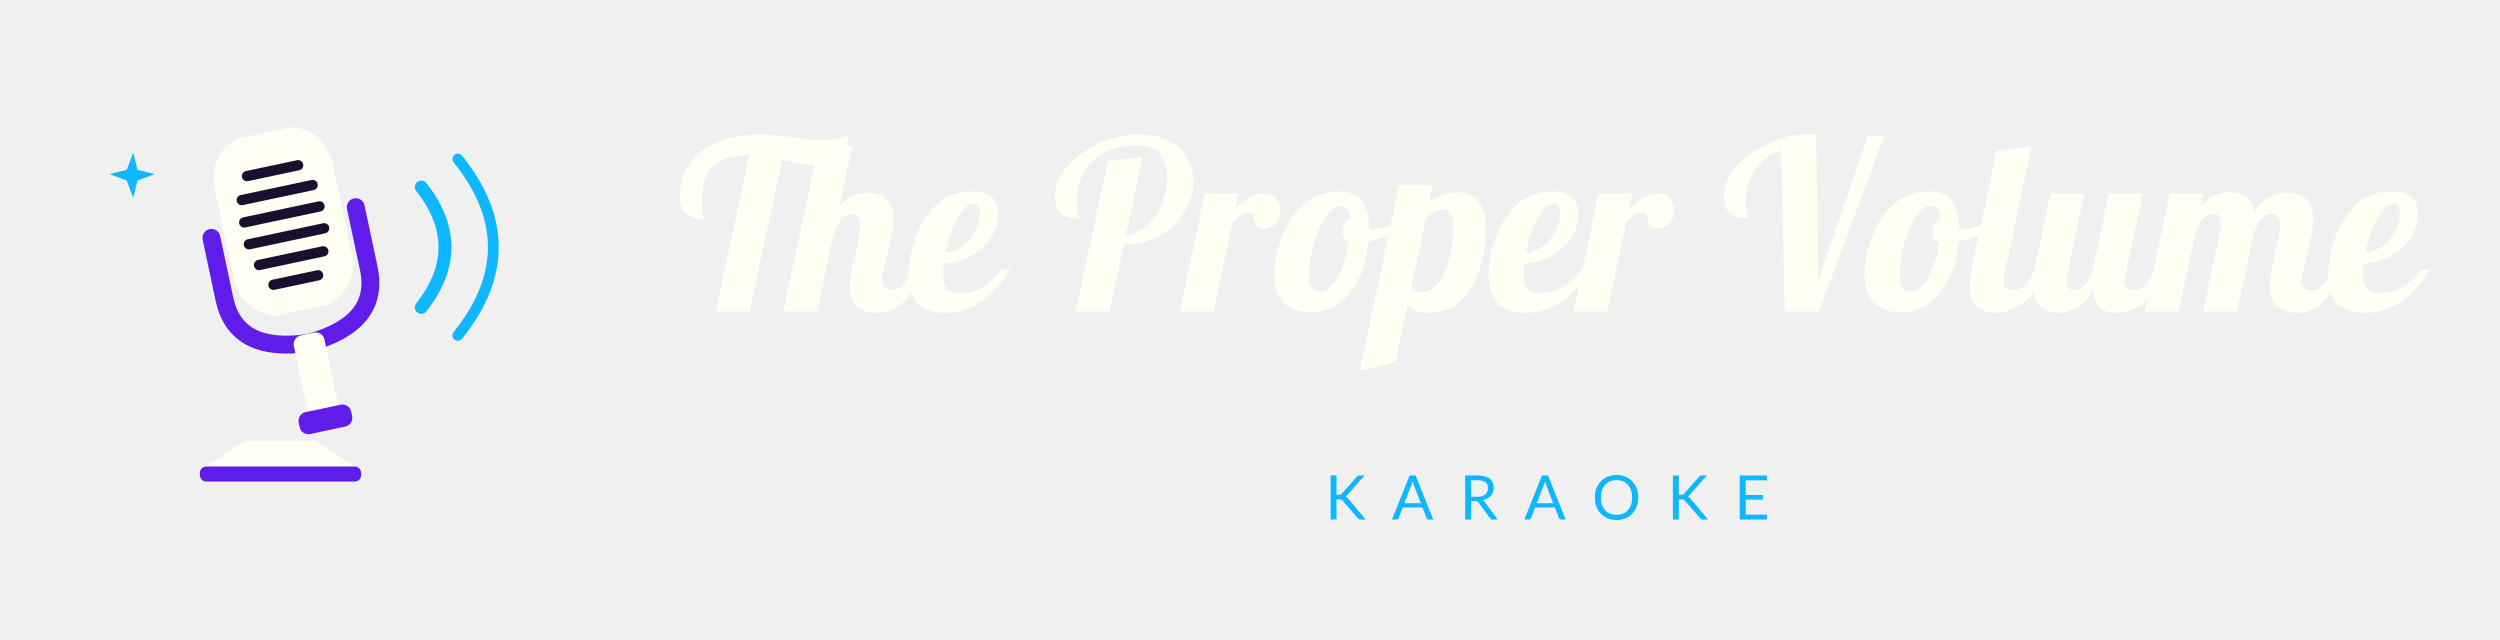
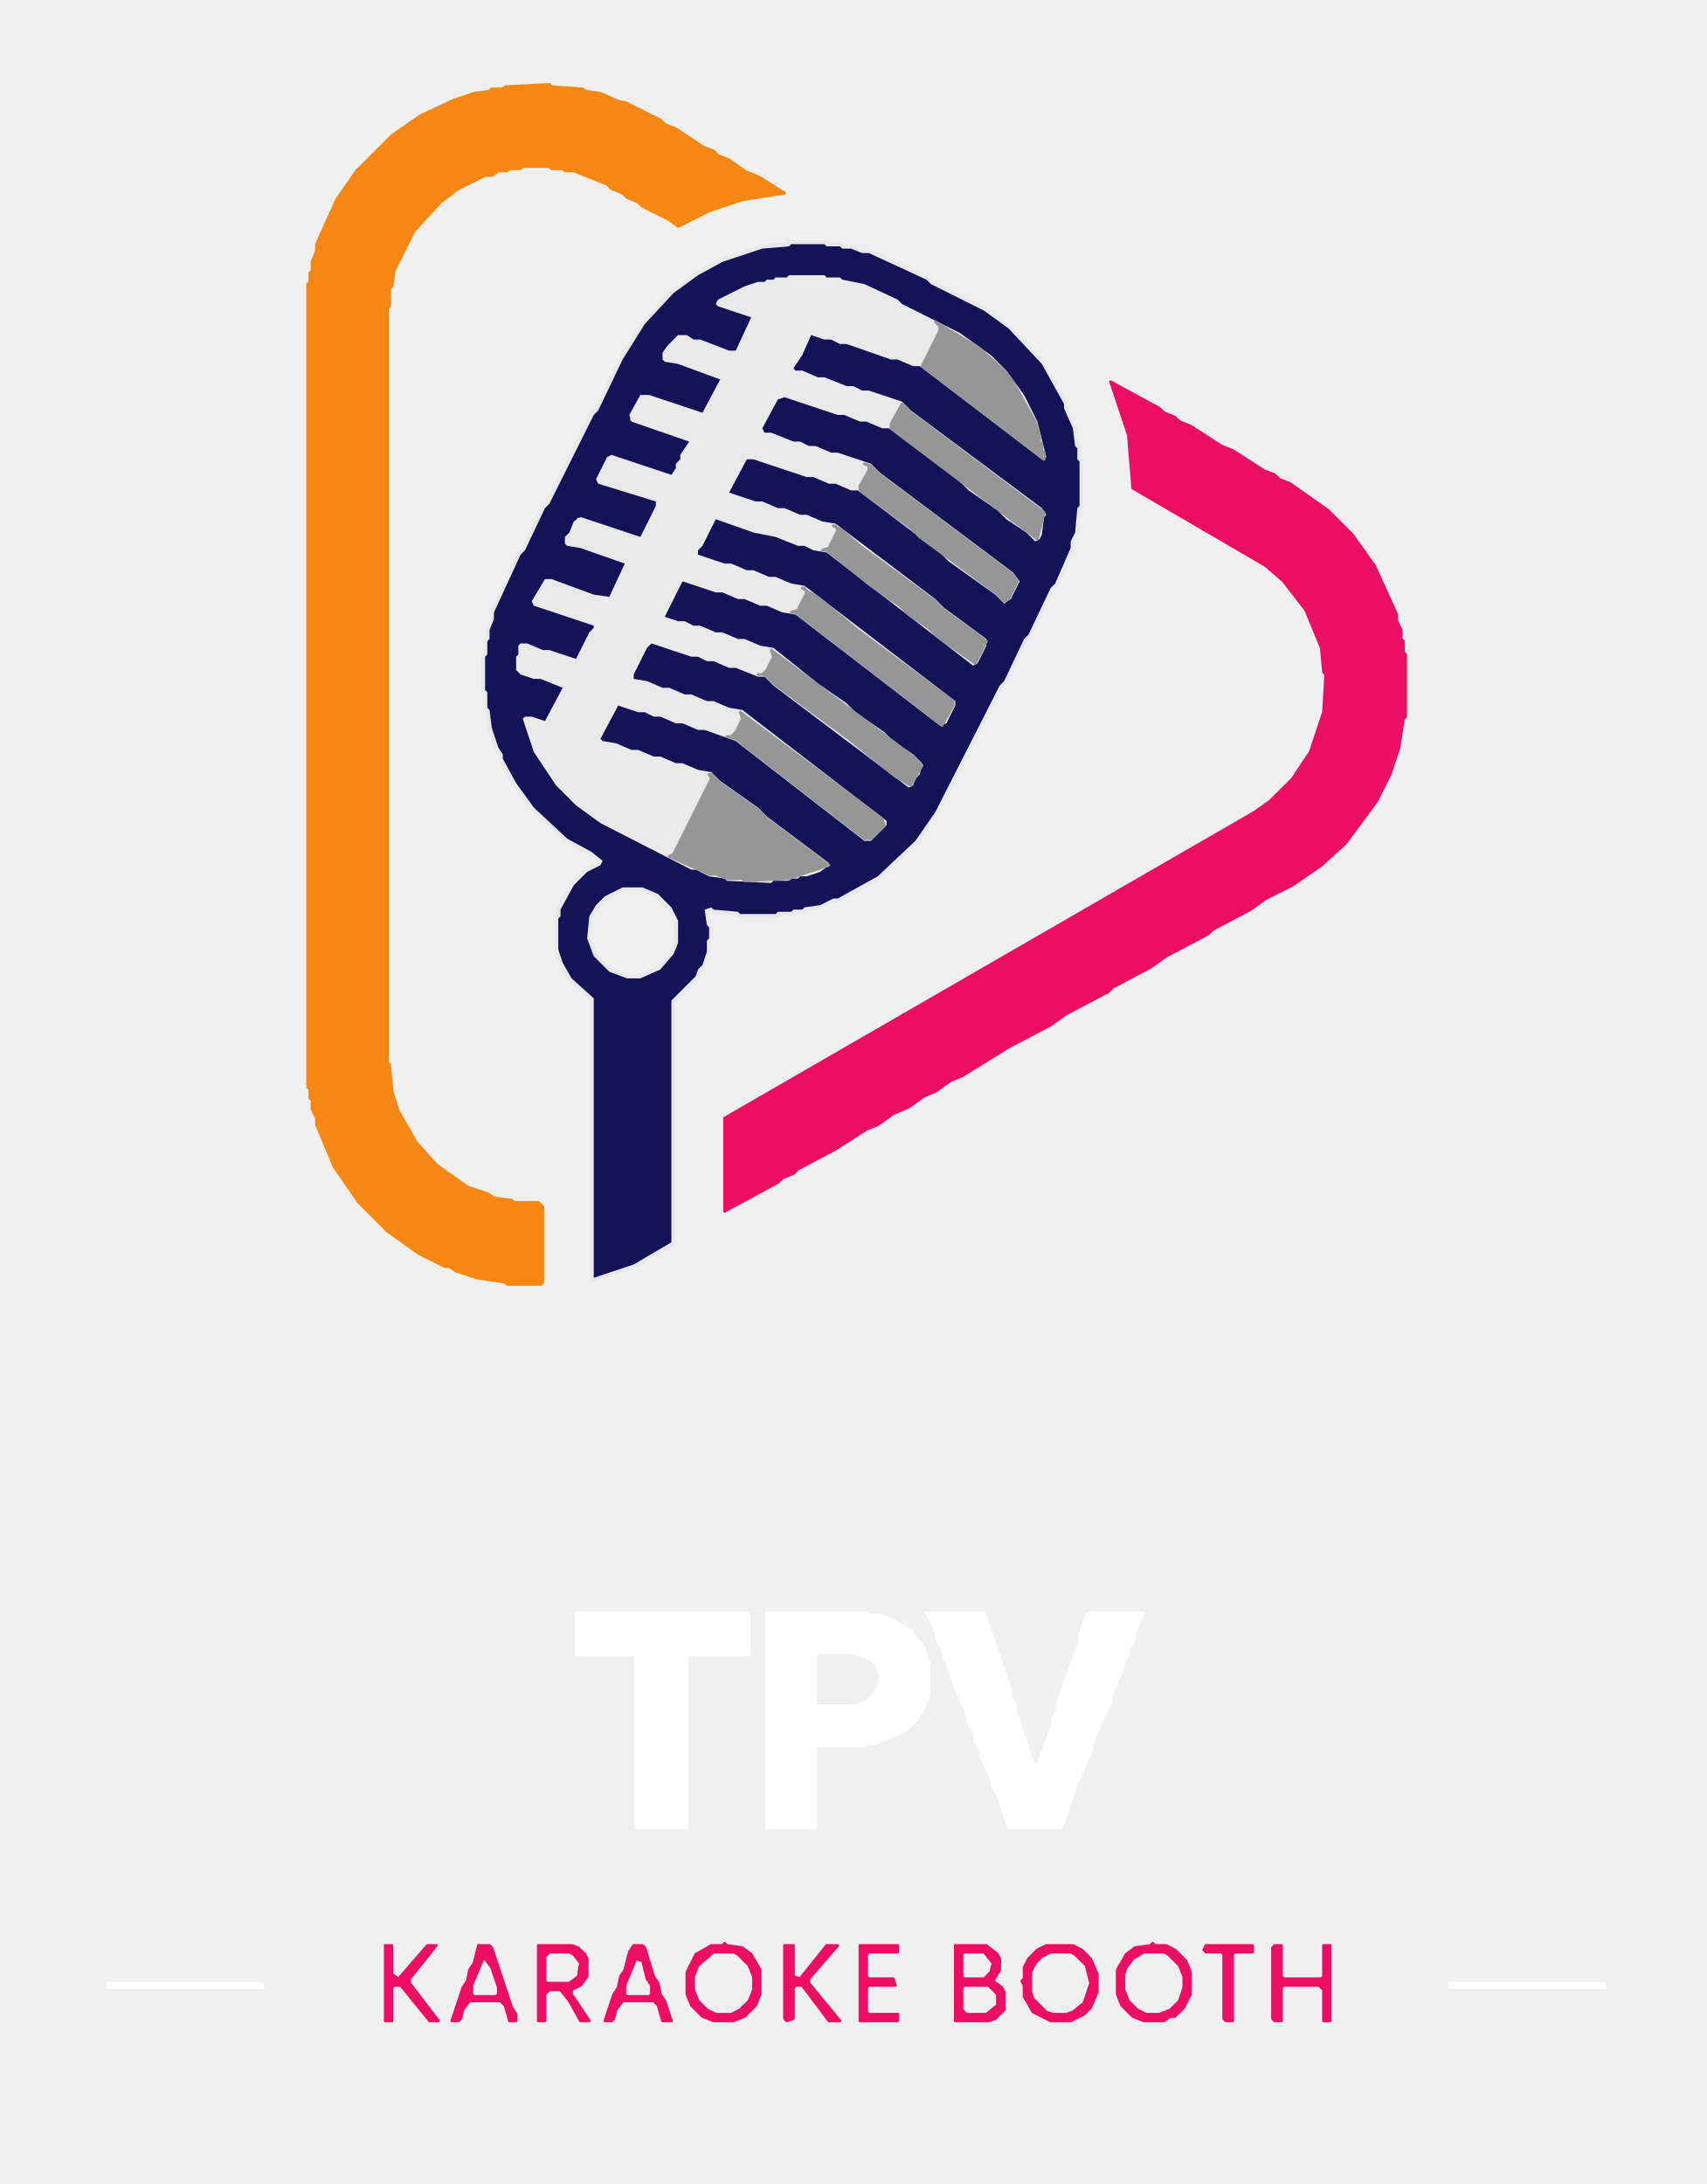
- <svg xmlns="http://www.w3.org/2000/svg" viewBox="0 0 1000 256" role="img">
-   <g transform="translate(12 6) scale(.86)">
-     <g transform="translate(124 125) rotate(-12) scale(1.04)">
-       <path d="M-27 -48 Q-27 -65 -12 -69 L12 -69 Q27 -65 27 -48 L27 -9 Q27 6 13 12 L-13 12 Q-27 6 -27 -9 Z" fill="#FFFFF3" />
-       <rect x="-14.0" y="-54" width="28" height="4.6" rx="2.3" fill="#19102D" />
-       <rect x="-18.5" y="-44" width="37" height="4.6" rx="2.3" fill="#19102D" />
-       <rect x="-19.5" y="-34" width="39" height="4.6" rx="2.3" fill="#19102D" />
-       <rect x="-19.5" y="-24" width="39" height="4.6" rx="2.3" fill="#19102D" />
-       <rect x="-17.0" y="-14" width="34" height="4.6" rx="2.3" fill="#19102D" />
-       <rect x="-12.5" y="-4" width="25" height="4.6" rx="2.3" fill="#19102D" />
-       <path d="M-33 -28 L-33 0 Q-33 25 0 27 Q33 25 33 0 L33 -28" fill="none" stroke="#601CE9" stroke-width="8" stroke-linecap="round" stroke-linejoin="round" />
-       <rect x="-7" y="23" width="14" height="43" rx="4" fill="#FFFFF3" />
-       <rect x="-12" y="57" width="24" height="10" rx="4" fill="#601CE9" />
-     </g>
-     <path d="M100 198 L133 198 L151 210 L82 210 Z" fill="#FFFFF3" />
-     <rect x="79" y="210" width="75" height="7" rx="3" fill="#601CE9" />
-     <path d="M182 80 Q204 108 182 136" fill="none" stroke="#0EB7FF" stroke-width="6" stroke-linecap="round" stroke-linejoin="round" />
-     <path d="M199 67 Q232 108 199 149" fill="none" stroke="#0EB7FF" stroke-width="5" stroke-linecap="round" stroke-linejoin="round" />
-     <path d="M48 64 L50 72 L58 74 L50 77 L48 85 L45 77 L37 74 L45 72 Z" fill="#0EB7FF" />
+ <svg xmlns="http://www.w3.org/2000/svg" viewBox="0 0 1000 1280" role="img">
+   <g transform="translate(-328 -295) scale(1.3)">
+     <path fill="#131457" stroke="#E9E9E9" stroke-width="3.6" stroke-linejoin="round" paint-order="stroke fill" fill-rule="evenodd" d="M533,627 L542,627 L549,630 L555,636 L558,642 L558,652 L556,657 L550,664 L541,668 L535,668 L527,665 L520,658 L517,650 L518,640 L521,635 L525,631 Z M631,352 L632,353 L642,355 L657,362 L659,364 L685,377 L699,387 L706,394 L714,405 L720,417 L724,433 L722,434 L667,392 L664,392 L657,389 L654,389 L634,382 L631,382 L627,380 L624,380 L618,378 L614,387 L610,393 L611,394 L614,394 L621,397 L624,397 L634,401 L637,401 L641,403 L644,403 L659,408 L663,412 L722,456 L724,459 L723,460 L722,468 L721,470 L719,471 L715,467 L706,461 L702,457 L689,448 L685,444 L653,420 L650,420 L643,417 L640,417 L633,414 L630,414 L606,406 L603,407 L596,420 L597,422 L600,422 L610,426 L613,426 L617,428 L620,428 L627,431 L630,431 L645,436 L649,440 L709,485 L712,489 L708,497 L705,499 L701,495 L680,480 L676,476 L639,448 L636,448 L629,445 L626,445 L619,442 L616,442 L592,434 L589,434 L581,449 L593,453 L596,453 L603,456 L606,456 L613,459 L616,459 L623,462 L629,463 L674,497 L678,501 L697,515 L697,518 L693,526 L691,527 L625,476 L619,475 L615,473 L612,473 L602,469 L592,467 L575,461 L569,473 L567,475 L567,477 L579,481 L582,481 L589,484 L592,484 L599,487 L602,487 L609,490 L615,491 L683,543 L683,545 L679,553 L676,554 L611,504 L605,503 L598,500 L595,500 L588,497 L585,497 L578,494 L575,494 L560,489 L552,505 L558,507 L561,507 L565,509 L568,509 L575,512 L578,512 L585,515 L588,515 L595,518 L601,519 L621,535 L634,544 L638,548 L651,557 L655,561 L664,567 L668,571 L667,576 L665,578 L664,581 L662,582 L601,536 L597,532 L594,532 L584,528 L581,528 L574,525 L571,525 L567,523 L564,523 L546,517 L544,519 L538,531 L538,533 L544,534 L551,537 L554,537 L561,540 L564,540 L571,543 L574,543 L581,546 L587,547 L652,597 L652,599 L645,606 L642,606 L584,561 L570,556 L567,556 L560,553 L557,553 L550,550 L547,550 L543,548 L540,548 L531,545 L523,560 L524,561 L530,562 L537,565 L540,565 L547,568 L550,568 L557,571 L560,571 L567,574 L573,575 L577,579 L594,591 L598,595 L626,616 L626,617 L622,620 L616,622 L613,622 L612,623 L609,623 L608,624 L601,624 L600,625 L580,624 L579,623 L572,622 L566,619 L564,619 L523,598 L512,590 L503,581 L493,566 L488,551 L489,550 L492,550 L498,552 L506,537 L496,533 L493,533 L487,531 L485,529 L485,523 L486,522 L486,518 L487,517 L490,517 L497,520 L500,520 L512,524 L518,512 L520,510 L520,509 L493,500 L492,498 L498,488 L501,488 L520,495 L527,496 L534,481 L514,474 L508,473 L507,472 L507,469 L509,467 L511,462 L514,460 L541,469 L548,455 L548,453 L522,445 L521,443 L526,433 L528,432 L555,441 L557,438 L557,436 L559,434 L559,432 L563,426 L537,417 L536,414 L541,405 L545,405 L569,413 L577,398 L558,391 L552,390 L551,389 L551,386 L553,383 L558,378 L562,378 L565,380 L568,380 L581,385 L584,385 L591,370 L576,365 L575,364 L576,362 L588,356 L594,354 L597,354 L598,353 L601,353 L602,352 L607,352 L608,351 L624,351 L625,352 Z M644,341 L641,341 L636,339 L632,339 L631,338 L625,338 L624,337 L609,337 L608,338 L596,339 L578,345 L567,351 L556,359 L543,373 L533,389 L522,412 L520,414 L500,454 L498,456 L489,475 L487,477 L475,503 L475,506 L473,511 L473,515 L472,516 L472,522 L471,523 L471,538 L472,539 L472,546 L473,547 L474,555 L477,564 L479,567 L479,569 L485,580 L493,591 L508,605 L519,611 L524,615 L523,617 L517,620 L511,626 L505,637 L505,640 L504,641 L504,655 L506,661 L510,668 L520,677 L520,803 L538,797 L555,787 L555,678 L566,667 L567,664 L569,662 L571,656 L571,651 L572,650 L572,645 L571,644 L570,637 L573,636 L574,637 L585,638 L586,639 L602,639 L603,638 L609,638 L610,637 L614,637 L615,636 L622,635 L628,632 L630,632 L648,622 L665,606 L674,593 L703,536 L705,534 L714,515 L716,513 L726,492 L728,490 L735,474 L735,471 L737,467 L738,456 L739,455 L739,435 L738,434 L738,429 L737,428 L736,420 L732,411 L732,409 L722,391 L707,375 L696,367 L672,355 L670,353 Z" />
+     <path fill="#E9E9E9" stroke="#E9E9E9" stroke-width="1.25" stroke-linejoin="round" paint-order="stroke fill" fill-rule="evenodd" d="M643,357 L637,356 L633,354 L628,354 L627,353 L605,353 L604,354 L600,354 L599,355 L596,355 L587,358 L577,363 L577,364 L589,368 L592,368 L593,369 L593,371 L591,373 L584,387 L558,379 L552,388 L577,396 L578,397 L578,400 L574,408 L570,414 L566,414 L542,406 L537,416 L543,417 L561,423 L564,425 L564,427 L556,442 L552,442 L536,436 L533,436 L527,434 L523,442 L524,444 L547,451 L550,453 L543,468 L541,470 L538,470 L513,461 L510,468 L508,470 L508,471 L534,479 L536,481 L528,497 L525,498 L499,489 L494,497 L494,499 L521,508 L521,511 L516,521 L512,526 L489,518 L487,519 L487,529 L504,534 L507,536 L507,538 L499,553 L494,553 L489,551 L492,560 L497,570 L504,580 L514,590 L524,597 L553,612 L555,612 L572,577 L548,569 L545,569 L538,566 L535,566 L528,563 L525,563 L522,561 L522,558 L530,544 L535,544 L542,547 L552,549 L579,558 L582,558 L587,549 L572,544 L569,544 L562,541 L552,539 L542,535 L539,535 L537,534 L536,532 L543,518 L545,516 L549,515 L550,517 L556,519 L559,519 L563,521 L566,521 L573,524 L576,524 L583,527 L586,527 L593,530 L596,530 L601,521 L586,516 L583,516 L576,513 L573,513 L566,510 L563,510 L556,507 L553,507 L551,505 L551,503 L556,494 L556,492 L558,491 L560,488 L570,490 L580,494 L583,494 L590,497 L600,499 L607,502 L611,502 L615,493 L600,488 L597,488 L590,485 L587,485 L580,482 L577,482 L570,479 L567,479 L565,476 L574,460 L584,462 L591,465 L594,465 L624,475 L629,465 L614,460 L611,460 L604,457 L594,455 L587,452 L581,451 L580,448 L587,434 L589,432 L598,435 L601,435 L605,437 L608,437 L615,440 L618,440 L639,447 L643,439 L641,436 L635,435 L628,432 L625,432 L618,429 L615,429 L608,426 L605,426 L598,423 L595,423 L594,421 L600,409 L604,404 L653,419 L658,409 L652,407 L649,407 L642,404 L639,404 L635,402 L632,402 L625,399 L622,399 L615,396 L612,396 L609,394 L609,392 L618,376 L629,380 L632,380 L636,382 L646,384 L656,388 L659,388 L666,391 L668,390 L676,374 Z" />
+     <path fill="#969696" stroke="#969696" stroke-width="1.25" stroke-linejoin="round" paint-order="stroke fill" fill-rule="evenodd" d="M554,613 L572,621 L575,621 L580,623 L587,623 L588,624 L608,623 L626,617 L598,596 L594,592 L577,580 L573,576 L572,576 L573,578 L556,612 Z M586,548 L587,551 L584,557 L582,559 L580,559 L584,560 L642,605 L645,605 L651,599 L650,596 Z M600,520 L601,523 L598,529 L596,531 L594,531 L597,531 L601,535 L635,560 L656,577 L663,581 L668,572 L664,568 Z M614,492 L615,492 L616,494 L612,502 L609,503 L611,503 L677,554 L682,545 L682,543 L639,511 L622,497 Z M628,464 L629,464 L630,466 L626,474 L623,475 L625,475 L645,491 L658,500 L662,504 L671,510 L675,514 L692,526 L697,516 L678,502 L674,498 L640,473 L632,466 Z M642,436 L644,437 L644,439 L640,446 L640,448 L663,465 L667,469 L701,494 L705,498 L707,497 L711,489 L709,486 L649,441 L645,437 Z M659,409 L654,418 L654,420 L720,470 L723,458 L663,413 Z M674,372 L676,374 L676,376 L668,392 L723,434 L723,431 L722,430 L722,427 L721,426 L721,423 L719,417 L709,399 L705,394 L694,384 Z" />
+     <path fill="#F68713" stroke="#F68713" stroke-width="1.25" stroke-linejoin="round" paint-order="stroke fill" fill-rule="evenodd" d="M500,265 L480,266 L479,267 L474,267 L473,268 L466,269 L457,272 L442,279 L429,288 L413,304 L404,317 L395,337 L395,340 L393,345 L393,349 L392,350 L392,354 L391,355 L391,717 L392,718 L392,722 L393,723 L393,727 L395,731 L395,734 L403,753 L414,769 L427,782 L441,792 L453,798 L455,798 L458,800 L467,803 L480,805 L481,806 L496,806 L497,805 L497,771 L495,769 L484,769 L483,768 L475,767 L472,765 L463,762 L449,752 L440,742 L432,728 L429,719 L428,707 L427,706 L427,366 L428,365 L428,357 L429,356 L430,349 L439,331 L451,318 L459,312 L471,306 L474,306 L477,304 L481,304 L482,303 L487,303 L488,302 L500,302 L501,303 L506,303 L507,304 L511,304 L526,310 L528,312 L533,314 L535,316 L540,318 L542,320 L554,326 L558,329 L572,322 L587,317 L606,314 L595,307 L588,304 L581,299 L576,297 L574,295 L569,293 L557,285 L552,283 L550,281 L534,273 L532,273 L523,269 L516,268 L515,267 L501,266 Z" />
+     <path fill="#ED0D63" stroke="#ED0D63" stroke-width="1.25" stroke-linejoin="round" paint-order="stroke fill" fill-rule="evenodd" d="M851,457 L834,445 L829,443 L827,441 L822,439 L808,430 L803,428 L789,419 L784,417 L782,415 L777,413 L775,411 L753,399 L761,423 L763,447 L823,482 L831,489 L841,502 L848,519 L849,530 L850,531 L849,548 L843,566 L835,578 L825,588 L818,593 L579,731 L579,773 L603,760 L605,758 L610,756 L612,754 L629,745 L643,736 L648,734 L655,729 L662,726 L669,721 L674,719 L681,714 L686,712 L707,699 L726,689 L733,684 L752,674 L754,672 L771,663 L778,658 L797,648 L799,646 L816,637 L823,632 L835,626 L848,617 L859,607 L873,588 L879,576 L883,564 L885,551 L886,550 L886,522 L885,521 L885,516 L884,515 L884,511 L882,507 L882,504 L872,482 L862,468 Z" />
+     <path fill="#FFFFFF" stroke="#FFFFFF" stroke-width="1.25" stroke-linejoin="round" paint-order="stroke fill" fill-rule="evenodd" d="M906,1121 L906,1123 L976,1123 L975,1121 Z M301,1121 L301,1123 L371,1123 L370,1121 Z M620,973 L621,972 L637,972 L645,975 L647,977 L649,982 L649,985 L647,990 L643,994 L638,996 L621,996 L620,995 Z M670,954 L674,962 L675,967 L677,970 L678,975 L680,978 L681,983 L688,999 L689,1004 L691,1007 L692,1012 L694,1015 L695,1020 L699,1028 L700,1033 L702,1036 L707,1051 L731,1051 L737,1033 L744,1017 L745,1012 L753,994 L754,989 L756,986 L756,984 L758,981 L759,976 L761,973 L761,971 L763,968 L764,963 L768,954 L743,954 L742,955 L739,964 L739,967 L729,995 L729,998 L727,1001 L727,1004 L720,1023 L718,1022 L710,998 L710,995 L708,992 L708,989 L696,954 Z M648,955 L644,955 L643,954 L598,954 L598,1051 L620,1051 L620,1015 L621,1014 L642,1014 L643,1013 L647,1013 L659,1008 L662,1006 L668,999 L671,991 L671,976 L669,970 L663,962 L654,957 Z M512,954 L512,973 L538,973 L539,974 L539,1051 L562,1051 L562,974 L563,973 L590,973 L590,954 Z" />
+     <path fill="#ED0D63" stroke="#ED0D63" stroke-width="1.25" stroke-linejoin="round" paint-order="stroke fill" fill-rule="evenodd" transform="translate(15 0)" d="M671,1123 L672,1122 L683,1122 L687,1126 L687,1131 L682,1135 L673,1135 L671,1133 Z M524,1110 L527,1111 L529,1119 L531,1122 L531,1126 L530,1127 L520,1127 L519,1126 L519,1122 Z M455,1110 L456,1110 L459,1114 L462,1123 L462,1126 L461,1127 L451,1127 L450,1126 L450,1122 Z M753,1107 L762,1107 L764,1108 L769,1113 L771,1118 L771,1123 L769,1129 L765,1133 L760,1135 L754,1135 L750,1133 L746,1129 L744,1124 L744,1117 L745,1114 L748,1110 Z M711,1107 L720,1107 L722,1108 L727,1113 L729,1121 L726,1130 L721,1134 L718,1135 L712,1135 L709,1134 L703,1128 L702,1125 L702,1116 L704,1112 L707,1109 Z M671,1108 L672,1107 L681,1107 L685,1112 L684,1116 L681,1119 L672,1119 L671,1118 Z M559,1107 L568,1107 L570,1108 L575,1113 L577,1118 L577,1124 L575,1129 L571,1133 L567,1135 L560,1135 L556,1133 L552,1129 L550,1124 L550,1118 L552,1113 Z M483,1109 L485,1107 L494,1107 L496,1108 L499,1112 L498,1118 L494,1121 L484,1121 L483,1120 Z M812,1104 L811,1105 L811,1137 L812,1138 L815,1138 L815,1123 L816,1122 L832,1122 L834,1124 L834,1138 L837,1138 L837,1104 L834,1104 L834,1118 L833,1119 L816,1119 L815,1118 L815,1104 Z M781,1104 L780,1106 L781,1107 L788,1107 L789,1108 L789,1137 L790,1138 L793,1138 L793,1108 L794,1107 L802,1107 L802,1104 Z M709,1104 L705,1106 L701,1110 L699,1114 L699,1119 L698,1120 L699,1122 L699,1127 L703,1134 L711,1138 L720,1138 L726,1135 L729,1132 L732,1125 L732,1117 L729,1110 L725,1106 L721,1104 Z M668,1104 L668,1138 L683,1138 L686,1137 L690,1133 L690,1125 L689,1123 L685,1120 L688,1115 L688,1110 L687,1108 L682,1104 Z M625,1104 L625,1138 L642,1138 L642,1135 L629,1135 L628,1134 L628,1123 L629,1122 L641,1122 L640,1119 L629,1119 L628,1118 L628,1108 L629,1107 L642,1107 L642,1104 Z M591,1104 L591,1137 L592,1138 L595,1137 L595,1123 L596,1122 L599,1122 L611,1138 L616,1138 L602,1121 L602,1119 L615,1104 L610,1104 L598,1119 L595,1118 L595,1104 Z M523,1104 L521,1107 L519,1115 L517,1118 L516,1123 L514,1126 L510,1138 L513,1138 L514,1137 L515,1133 L518,1129 L532,1129 L534,1131 L536,1138 L540,1138 L537,1129 L535,1126 L534,1121 L532,1118 L528,1105 L527,1104 Z M480,1104 L480,1138 L483,1138 L483,1126 L485,1124 L490,1124 L494,1129 L499,1138 L503,1138 L495,1126 L495,1124 L499,1122 L502,1118 L502,1110 L501,1108 L498,1105 L495,1104 Z M453,1104 L451,1112 L449,1115 L448,1120 L446,1123 L441,1138 L444,1138 L445,1137 L446,1133 L449,1129 L463,1129 L465,1131 L467,1138 L470,1138 L470,1135 L468,1132 L459,1105 L458,1104 Z M411,1104 L411,1138 L414,1138 L414,1123 L415,1122 L418,1122 L431,1138 L435,1138 L422,1121 L422,1119 L434,1104 L430,1104 L417,1119 L414,1117 L414,1104 Z M749,1105 L745,1108 L741,1115 L741,1126 L743,1131 L748,1136 L753,1138 L762,1138 L765,1136 L767,1136 L771,1132 L774,1126 L774,1116 L772,1111 L767,1106 L763,1104 L758,1104 L757,1103 L756,1104 Z M572,1105 L565,1104 L564,1103 L563,1104 L558,1104 L551,1108 L547,1116 L547,1126 L549,1131 L554,1136 L559,1138 L568,1138 L573,1136 L578,1131 L580,1126 L580,1115 L576,1108 Z" />
  </g>
-   <path fill="#FFFFF3" d="M299 662H287Q198 662 148.5 617.5Q99 573 99 460Q99 423 106.0 408.5Q113 394 113 392Q59 392 32.5 414.5Q6 437 6 489Q6 560 41.0 618.5Q76 677 152.5 713.0Q229 749 347 749Q413 749 489 737Q553 726 603 726Q667 726 719 747Q717 682 686.0 651.0Q655 620 594 620Q562 620 530.0 625.0Q498 630 439 642L301 0H157ZM724 107Q724 128 729.0 154.5Q734 181 739.5 206.0Q745 231 747 238Q755 273 762.0 307.0Q769 341 769 362Q769 413 733 413Q707 413 687.0 387.5Q667 362 655 321L587 0H443L588 680L736 700L682 448Q732 504 799 504Q850 504 880.0 476.0Q910 448 910 391Q910 362 903.0 326.5Q896 291 883 240Q875 209 868.5 179.5Q862 150 862 133Q862 113 871.0 102.0Q880 91 902 91Q932 91 950.0 112.5Q968 134 986 179H1028Q991 69 942.5 31.5Q894 -6 842 -6Q781 -6 752.5 26.5Q724 59 724 107ZM973 153Q973 222 1000.0 305.0Q1027 388 1088.0 448.5Q1149 509 1243 509Q1353 509 1353 413Q1353 357 1321.0 310.0Q1289 263 1236.0 234.5Q1183 206 1123 202Q1121 172 1121 162Q1121 113 1138.0 95.5Q1155 78 1193 78Q1247 78 1285.5 103.0Q1324 128 1370 179H1404Q1293 -6 1129 -6Q1055 -6 1014.0 32.5Q973 71 973 153ZM1276 415Q1276 456 1251 456Q1215 456 1180.5 393.0Q1146 330 1131 250Q1168 252 1201.5 276.0Q1235 300 1255.5 337.0Q1276 374 1276 415ZM1817 636 1965 656 1894 322Q1942 326 1982.5 364.0Q2023 402 2046.0 458.0Q2069 514 2069 568Q2069 628 2038.0 666.0Q2007 704 1945 704Q1823 704 1754.5 640.0Q1686 576 1686 461Q1686 424 1693.0 409.5Q1700 395 1700 393Q1646 393 1619.5 415.5Q1593 438 1593 490Q1593 554 1645.5 614.5Q1698 675 1780.0 712.5Q1862 750 1944 750Q2023 750 2076.0 723.0Q2129 696 2154.5 651.5Q2180 607 2180 553Q2180 488 2144.5 426.0Q2109 364 2043.0 324.5Q1977 285 1891 285H1886L1825 0H1681ZM2228 500H2372L2359 438Q2393 468 2420.5 484.0Q2448 500 2480 500Q2512 500 2530.5 478.0Q2549 456 2549 425Q2549 396 2530.0 374.0Q2511 352 2477 352Q2455 352 2447.5 362.5Q2440 373 2436 393Q2433 406 2430.0 412.0Q2427 418 2419 418Q2398 418 2383.5 409.5Q2369 401 2346 380L2266 0H2122ZM2522 154Q2522 222 2550.0 305.0Q2578 388 2640.0 448.5Q2702 509 2796 509Q2924 509 2924 349V348Q2927 347 2935 347Q2968 347 3011.0 364.5Q3054 382 3089 407L3098 380Q3069 349 3022.5 327.5Q2976 306 2921 297Q2913 206 2880.0 138.0Q2847 70 2795.0 33.0Q2743 -4 2682 -4Q2608 -4 2565.0 34.0Q2522 72 2522 154ZM2838 294Q2811 300 2811 336Q2811 377 2842 390Q2840 423 2832.0 435.5Q2824 448 2804 448Q2771 448 2740.0 400.0Q2709 352 2690.0 285.0Q2671 218 2671 167Q2671 119 2682.0 102.5Q2693 86 2722 86Q2746 86 2770.0 113.5Q2794 141 2812.0 188.5Q2830 236 2838 294ZM3051 537H3195L3179 462Q3229 505 3296 505Q3352 505 3385.0 468.0Q3418 431 3418 347Q3418 268 3395.0 187.5Q3372 107 3317.0 50.5Q3262 -6 3172 -6Q3108 -6 3087 30L3035 -214L2884 -250ZM3281 350Q3281 433 3231 433Q3213 433 3194.5 420.0Q3176 407 3162 384L3103 104Q3111 81 3141 81Q3189 81 3220.5 126.0Q3252 171 3266.5 233.5Q3281 296 3281 350ZM3430 153Q3430 222 3457.0 305.0Q3484 388 3545.0 448.5Q3606 509 3700 509Q3810 509 3810 413Q3810 357 3778.0 310.0Q3746 263 3693.0 234.5Q3640 206 3580 202Q3578 172 3578 162Q3578 113 3595.0 95.5Q3612 78 3650 78Q3704 78 3742.5 103.0Q3781 128 3827 179H3861Q3750 -6 3586 -6Q3512 -6 3471.0 32.5Q3430 71 3430 153ZM3733 415Q3733 456 3708 456Q3672 456 3637.5 393.0Q3603 330 3588 250Q3625 252 3658.5 276.0Q3692 300 3712.5 337.0Q3733 374 3733 415ZM3895 500H4039L4026 438Q4060 468 4087.5 484.0Q4115 500 4147 500Q4179 500 4197.5 478.0Q4216 456 4216 425Q4216 396 4197.0 374.0Q4178 352 4144 352Q4122 352 4114.5 362.5Q4107 373 4103 393Q4100 406 4097.0 412.0Q4094 418 4086 418Q4065 418 4050.5 409.5Q4036 401 4013 380L3933 0H3789ZM4668 683Q4597 656 4558.0 599.5Q4519 543 4519 461Q4519 424 4526.0 409.5Q4533 395 4533 393Q4479 393 4452.5 415.5Q4426 438 4426 490Q4426 554 4478.5 614.5Q4531 675 4613.0 712.5Q4695 750 4777 750Q4791 750 4817 748L4826 133L5036 745H5106L4828 0H4684ZM5021 154Q5021 222 5049.0 305.0Q5077 388 5139.0 448.5Q5201 509 5295 509Q5423 509 5423 349V348Q5426 347 5434 347Q5467 347 5510.0 364.5Q5553 382 5588 407L5597 380Q5568 349 5521.5 327.5Q5475 306 5420 297Q5412 206 5379.0 138.0Q5346 70 5294.0 33.0Q5242 -4 5181 -4Q5107 -4 5064.0 34.0Q5021 72 5021 154ZM5337 294Q5310 300 5310 336Q5310 377 5341 390Q5339 423 5331.0 435.5Q5323 448 5303 448Q5270 448 5239.0 400.0Q5208 352 5189.0 285.0Q5170 218 5170 167Q5170 119 5181.0 102.5Q5192 86 5221 86Q5245 86 5269.0 113.5Q5293 141 5311.0 188.5Q5329 236 5337 294ZM5466 114Q5466 139 5474 179L5581 680L5729 700L5614 160Q5610 145 5610 128Q5610 108 5619.5 99.5Q5629 91 5651 91Q5680 91 5705.0 115.5Q5730 140 5741 179H5783Q5746 71 5688.0 32.5Q5630 -6 5573 -6Q5525 -6 5495.5 24.0Q5466 54 5466 114ZM5733 114Q5733 139 5741 179L5809 500H5953L5881 160Q5878 145 5878 132Q5878 91 5908 91Q5936 91 5956.0 114.5Q5976 138 5988 179L6056 500H6200L6128 160Q6124 145 6124 128Q6124 108 6133.5 99.5Q6143 91 6165 91Q6193 91 6213.5 115.0Q6234 139 6246 179H6288Q6251 71 6196.5 32.5Q6142 -6 6087 -6Q6044 -6 6018.5 18.0Q5993 42 5988 89Q5954 34 5916.5 14.0Q5879 -6 5840 -6Q5792 -6 5762.5 24.0Q5733 54 5733 114ZM6736 107Q6736 128 6741.0 154.5Q6746 181 6751.5 206.0Q6757 231 6759 238Q6767 273 6774.0 307.0Q6781 341 6781 362Q6781 413 6745 413Q6719 413 6699.0 387.5Q6679 362 6667 321L6599 0H6455L6528 345Q6531 357 6531 370Q6531 414 6501 414Q6473 414 6452.5 388.5Q6432 363 6420 321L6352 0H6208L6314 500H6458L6447 448Q6498 505 6569 505Q6657 505 6672 419Q6727 504 6811 504Q6862 504 6892.0 476.0Q6922 448 6922 391Q6922 362 6915.0 326.5Q6908 291 6895 240Q6887 209 6880.5 179.5Q6874 150 6874 133Q6874 113 6883.0 102.0Q6892 91 6914 91Q6944 91 6962.0 112.5Q6980 134 6998 179H7040Q7003 69 6954.5 31.5Q6906 -6 6854 -6Q6793 -6 6764.5 26.5Q6736 59 6736 107ZM6985 153Q6985 222 7012.0 305.0Q7039 388 7100.0 448.5Q7161 509 7255 509Q7365 509 7365 413Q7365 357 7333.0 310.0Q7301 263 7248.0 234.5Q7195 206 7135 202Q7133 172 7133 162Q7133 113 7150.0 95.5Q7167 78 7205 78Q7259 78 7297.5 103.0Q7336 128 7382 179H7416Q7305 -6 7141 -6Q7067 -6 7026.0 32.5Q6985 71 6985 153ZM7288 415Q7288 456 7263 456Q7227 456 7192.5 393.0Q7158 330 7143 250Q7180 252 7213.5 276.0Q7247 300 7267.5 337.0Q7288 374 7288 415Z" transform="translate(271.4332 124.6167) scale(0.094467 -0.094467)" />
-   <path fill="#0EB7FF" d="M376 805H449Q487 805 510.0 814.5Q533 824 552 847L1029 1387Q1049 1413 1071.0 1423.0Q1093 1433 1125 1433H1289L743 816Q723 792 704.5 776.5Q686 761 665 751Q692 742 714.0 724.5Q736 707 757 679L1327 0H1159Q1140 0 1126.5 2.5Q1113 5 1103.0 10.5Q1093 16 1085.5 23.5Q1078 31 1071 41L577 610Q557 635 534.0 645.5Q511 656 464 656H376V0H183V1433H376ZM3119 532 2894 1115Q2884 1141 2873.0 1175.5Q2862 1210 2852 1249Q2831 1168 2809 1114L2584 532ZM3523 0H3373Q3347 0 3331.0 13.0Q3315 26 3307 46L3173 392H2530L2396 46Q2390 28 2373.0 14.0Q2356 0 2331 0H2181L2754 1433H2950ZM4959 739Q5043 739 5107.5 759.5Q5172 780 5215.5 817.5Q5259 855 5281.0 907.0Q5303 959 5303 1022Q5303 1150 5219.0 1215.0Q5135 1280 4967 1280H4755V739ZM5621 0H5449Q5396 0 5371 41L4999 553Q4982 577 4962.5 587.5Q4943 598 4902 598H4755V0H4562V1433H4967Q5103 1433 5202.0 1405.5Q5301 1378 5365.5 1326.0Q5430 1274 5461.0 1200.5Q5492 1127 5492 1036Q5492 960 5468.0 894.0Q5444 828 5398.5 775.5Q5353 723 5287.5 686.0Q5222 649 5139 630Q5176 609 5203 569ZM7426 532 7201 1115Q7191 1141 7180.0 1175.5Q7169 1210 7159 1249Q7138 1168 7116 1114L6891 532ZM7830 0H7680Q7654 0 7638.0 13.0Q7622 26 7614 46L7480 392H6837L6703 46Q6697 28 6680.0 14.0Q6663 0 6638 0H6488L7061 1433H7257ZM10193 716Q10193 555 10142.0 420.5Q10091 286 9998.0 189.0Q9905 92 9774.5 38.5Q9644 -15 9486 -15Q9328 -15 9198.0 38.5Q9068 92 8975.0 189.0Q8882 286 8831.0 420.5Q8780 555 8780 716Q8780 877 8831.0 1011.5Q8882 1146 8975.0 1243.5Q9068 1341 9198.0 1395.0Q9328 1449 9486 1449Q9644 1449 9774.5 1395.0Q9905 1341 9998.0 1243.5Q10091 1146 10142.0 1011.5Q10193 877 10193 716ZM9994 716Q9994 848 9958.0 953.0Q9922 1058 9856.0 1130.5Q9790 1203 9696.0 1242.0Q9602 1281 9486 1281Q9371 1281 9277.0 1242.0Q9183 1203 9116.5 1130.5Q9050 1058 9014.0 953.0Q8978 848 8978 716Q8978 584 9014.0 479.5Q9050 375 9116.5 302.5Q9183 230 9277.0 191.5Q9371 153 9486 153Q9602 153 9696.0 191.5Q9790 230 9856.0 302.5Q9922 375 9958.0 479.5Q9994 584 9994 716ZM11513 805H11586Q11624 805 11647.0 814.5Q11670 824 11689 847L12166 1387Q12186 1413 12208.0 1423.0Q12230 1433 12262 1433H12426L11880 816Q11860 792 11841.5 776.5Q11823 761 11802 751Q11829 742 11851.0 724.5Q11873 707 11894 679L12464 0H12296Q12277 0 12263.5 2.5Q12250 5 12240.0 10.5Q12230 16 12222.5 23.5Q12215 31 12208 41L11714 610Q11694 635 11671.0 645.5Q11648 656 11601 656H11513V0H11320V1433H11513ZM14379 158 14378 0H13495V1433H14378V1275H13689V799H14247V647H13689V158Z" transform="translate(529.9795 207.8156) scale(0.012295 -0.012295)" />
</svg>
